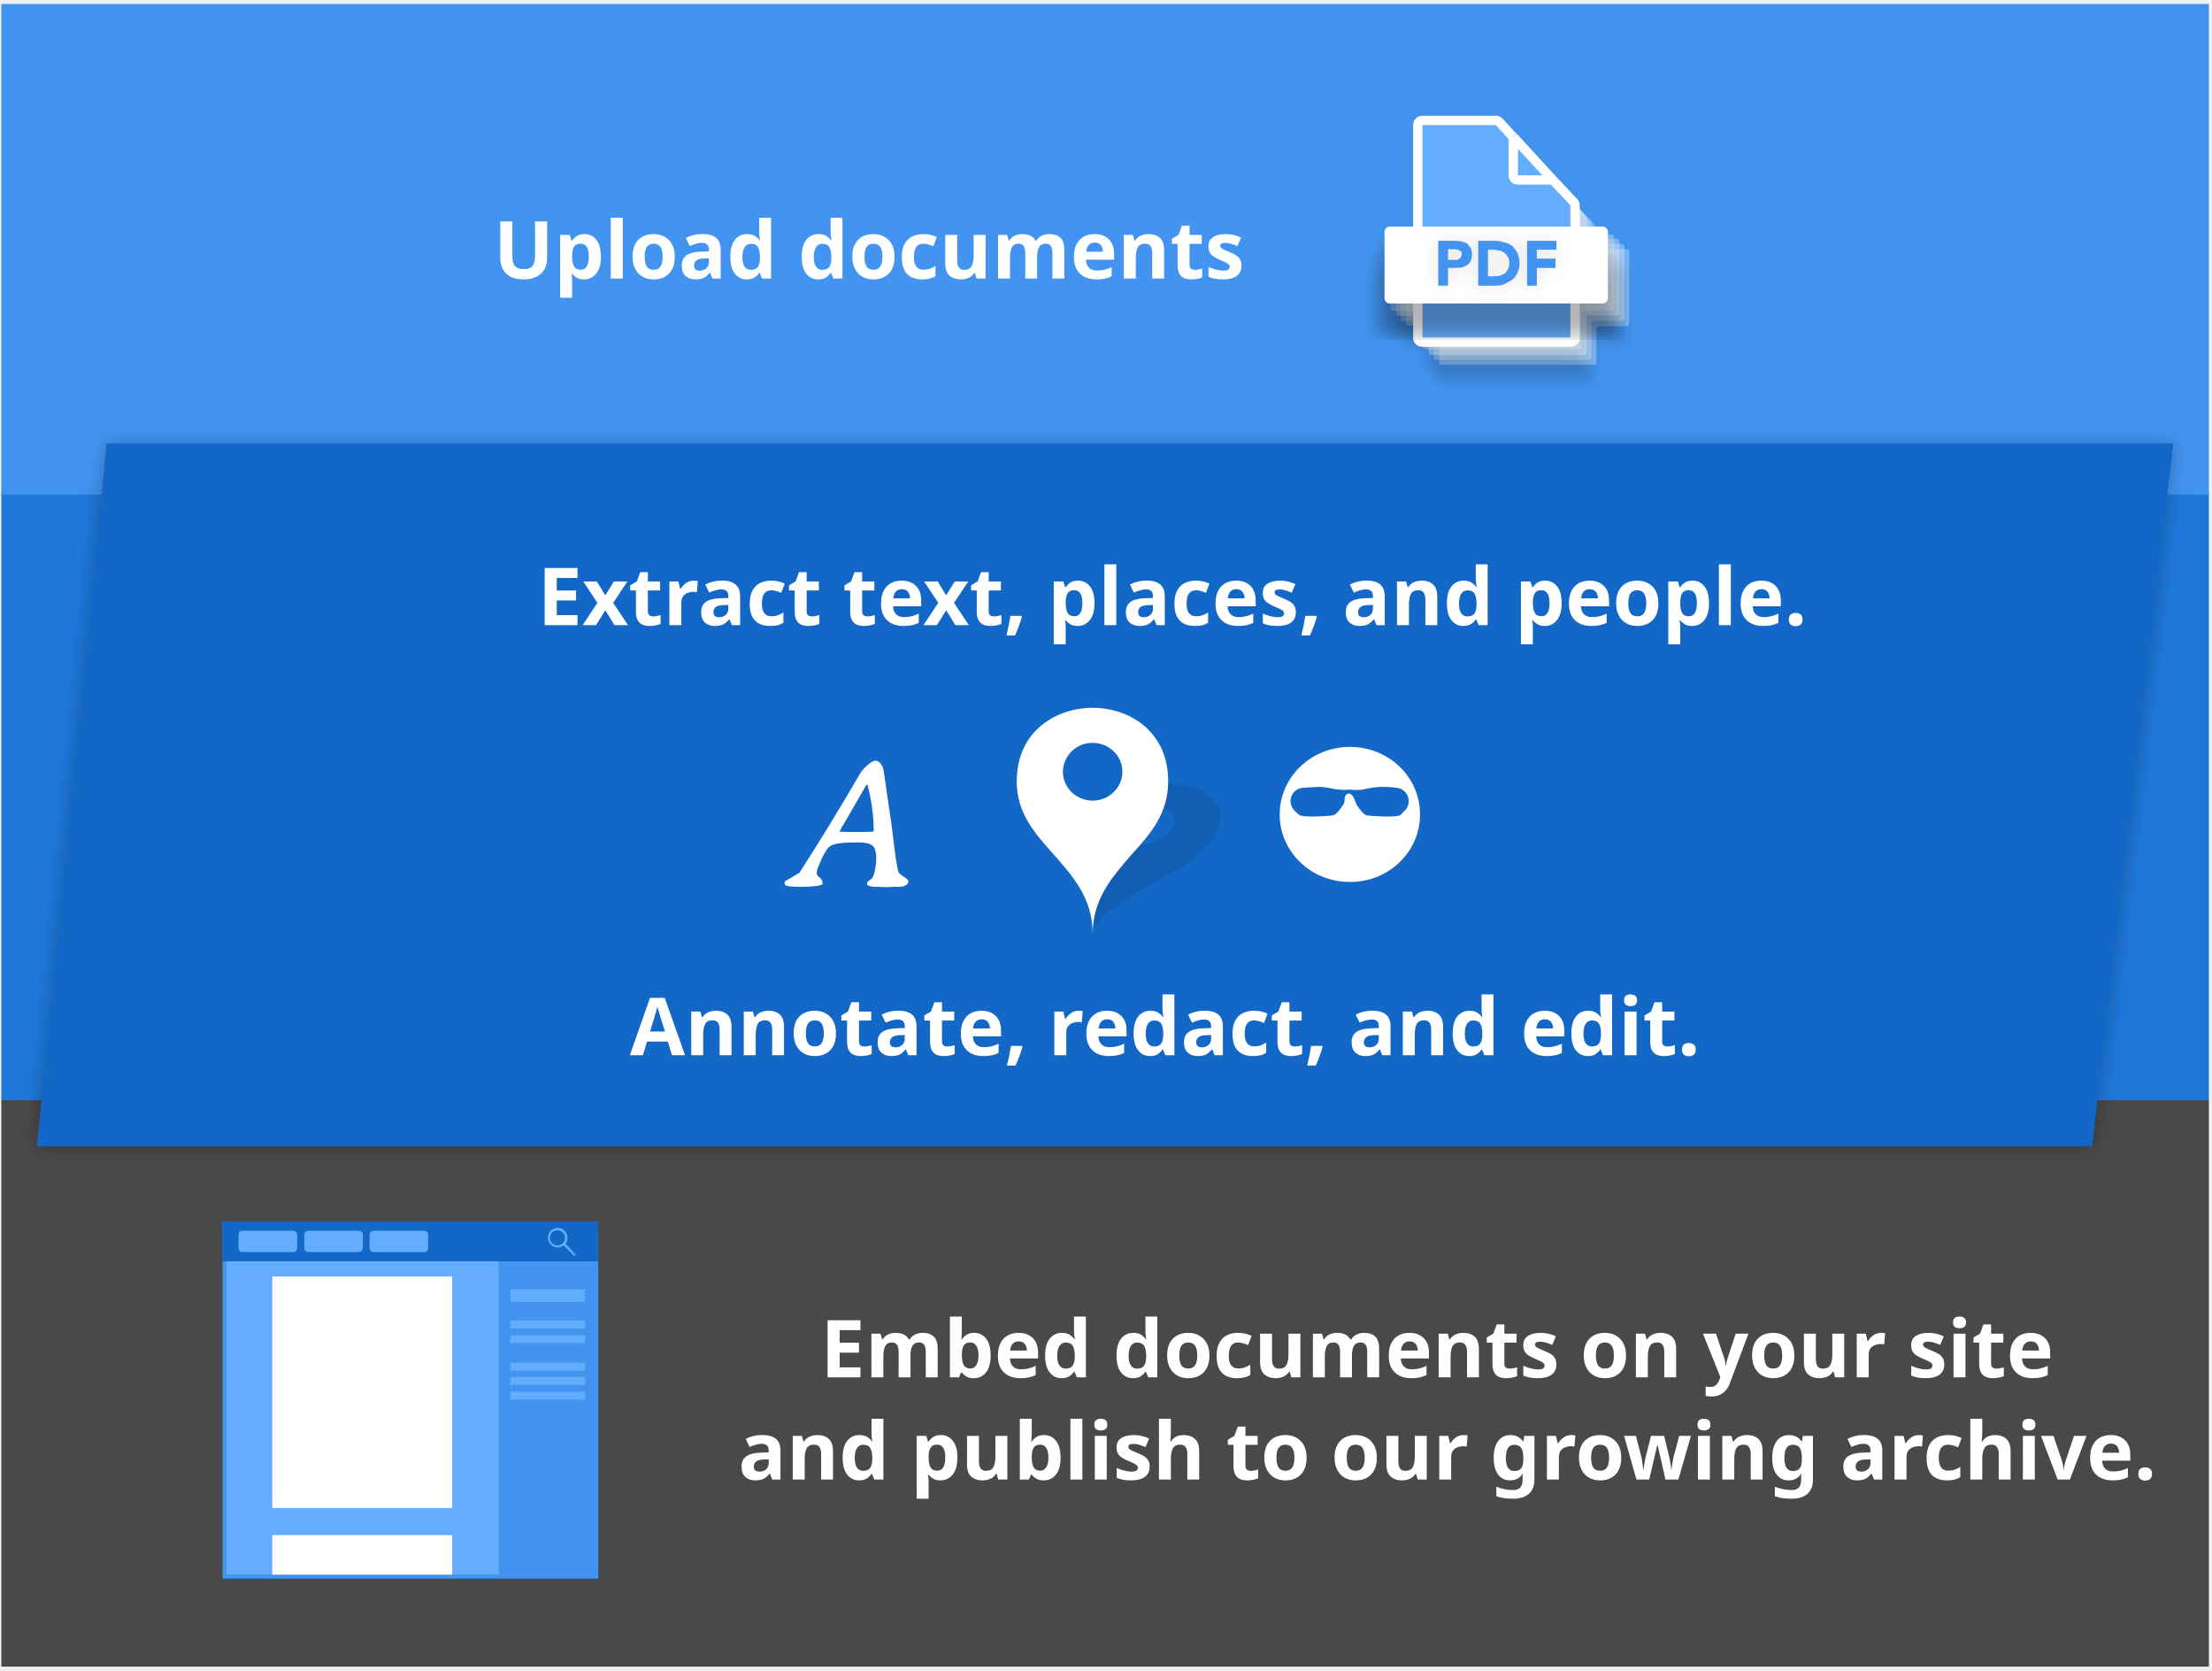
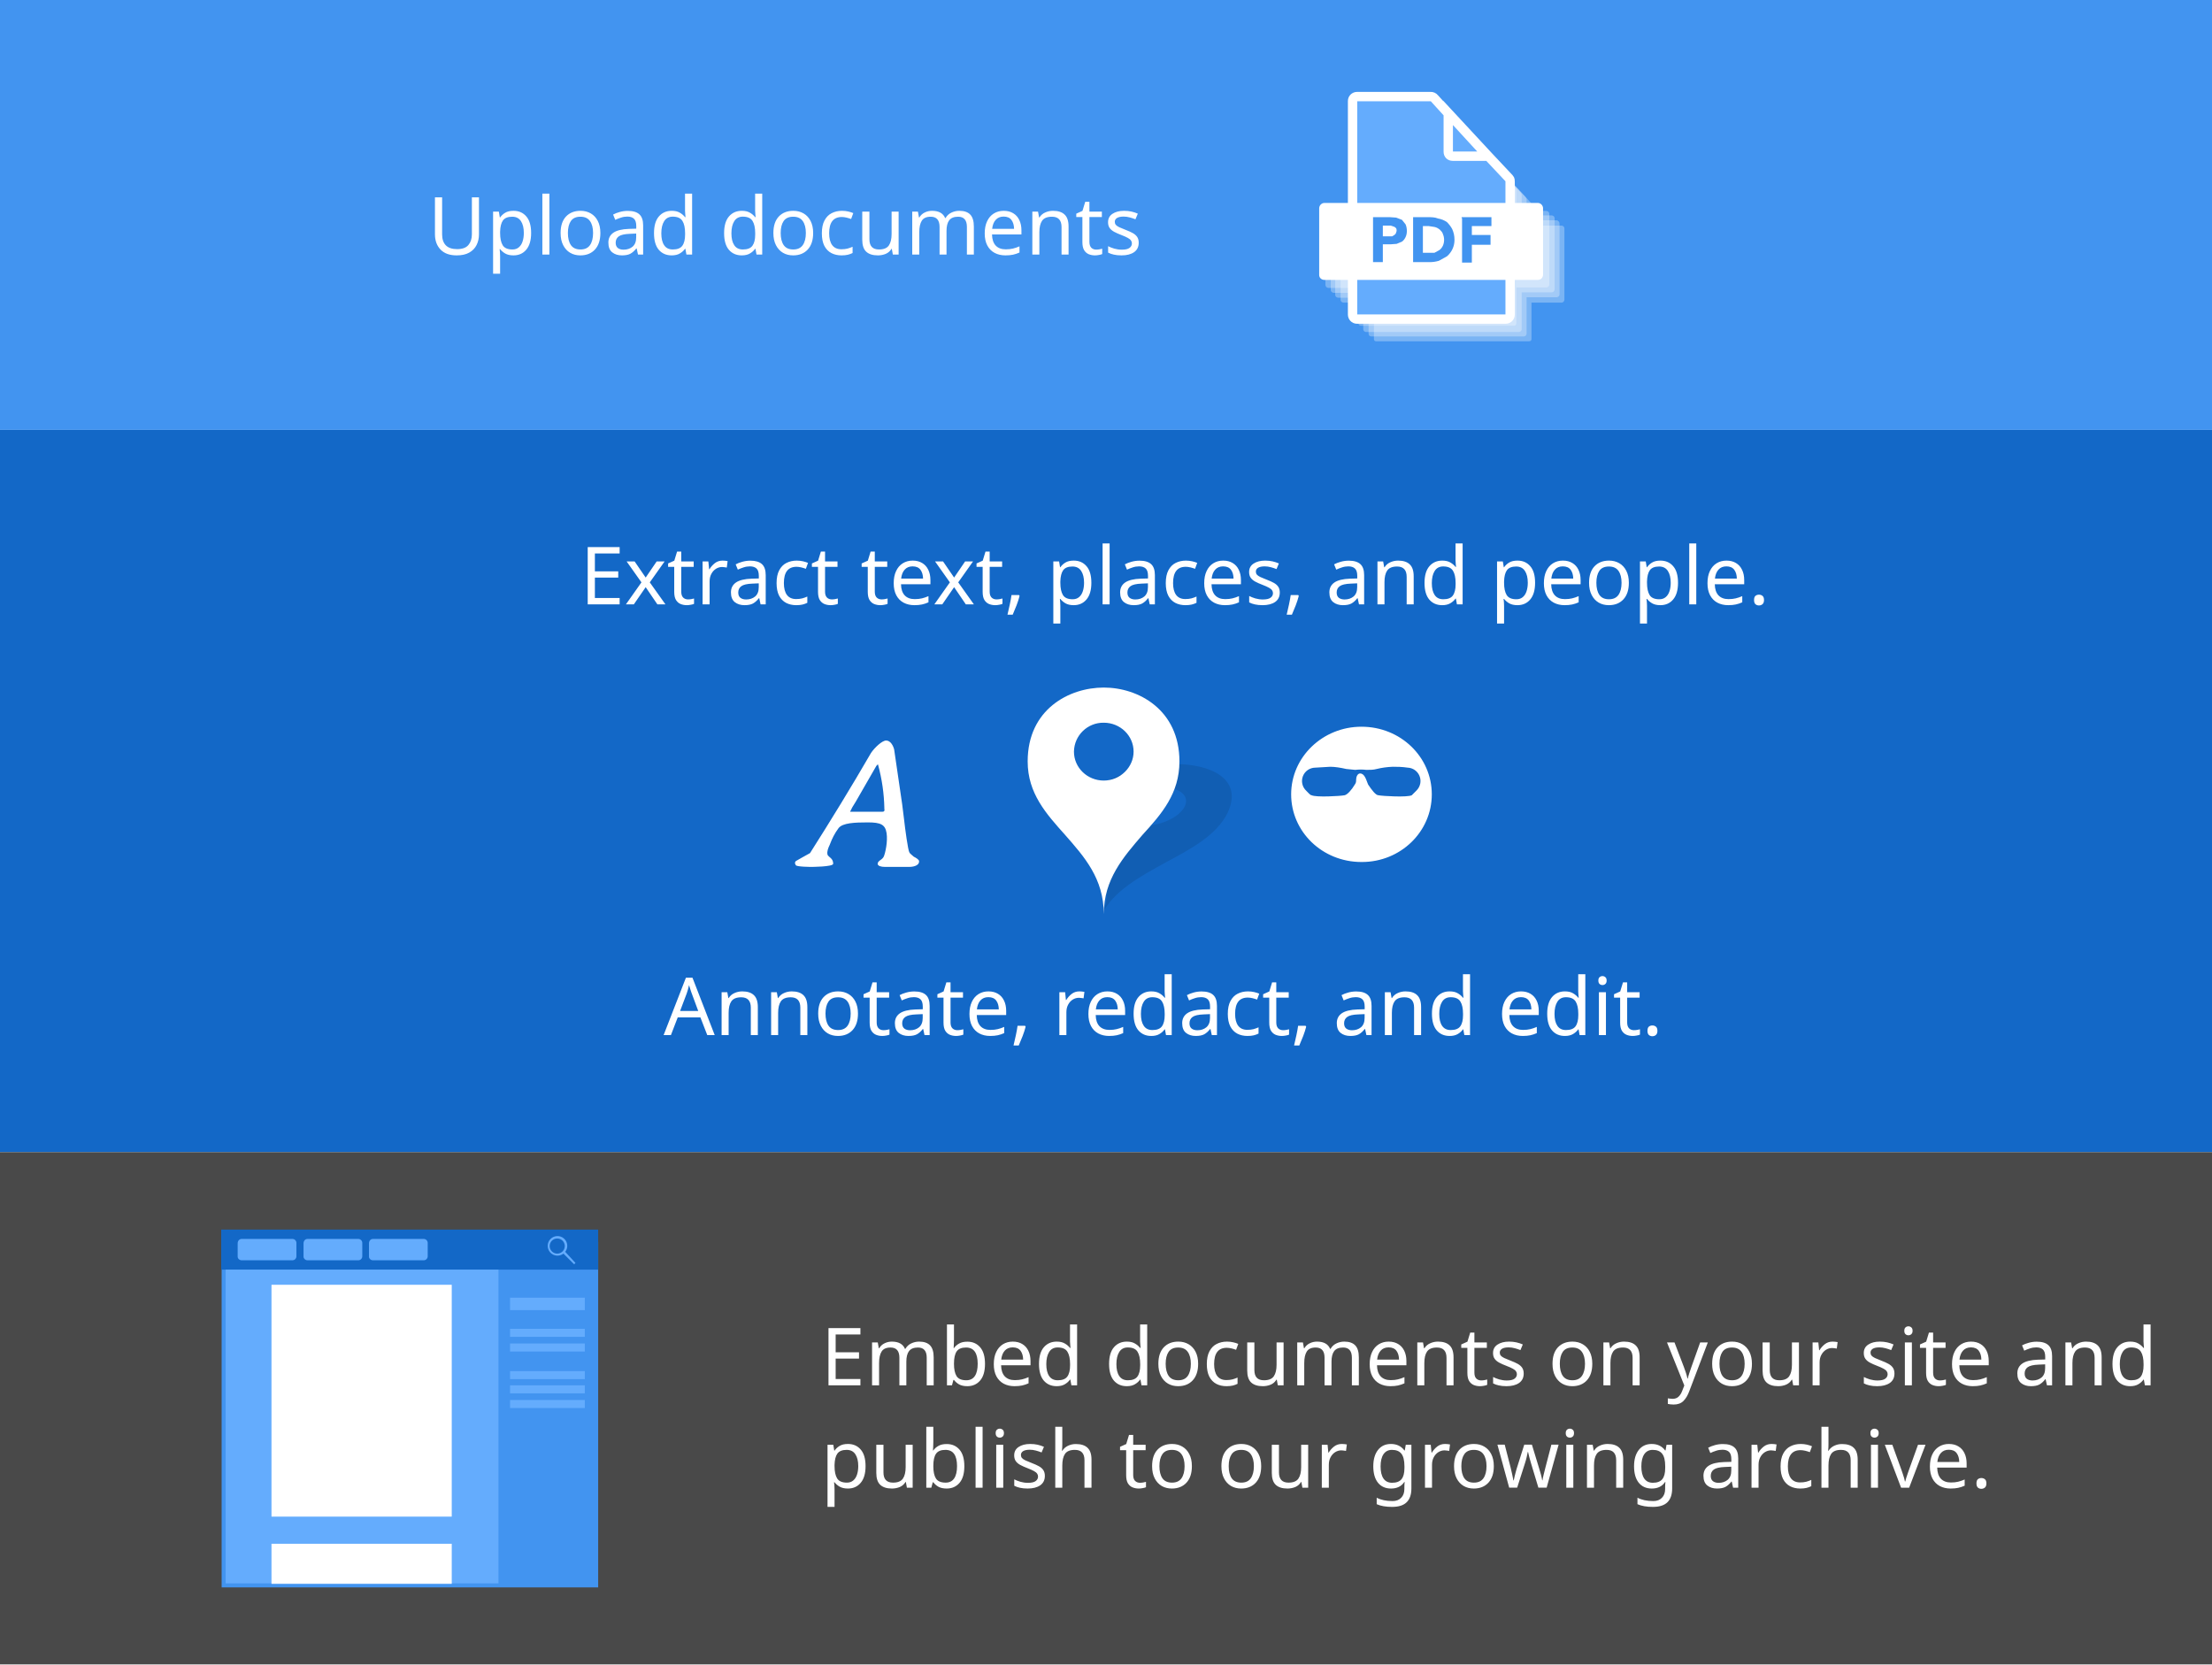
- <svg xmlns="http://www.w3.org/2000/svg" width="498" height="376" fill="none">
-   <path fill="#1F77DA" d="M.3 110.9h497v136.7H.3z" />
-   <path fill="#4294F0" d="M.3.9h497v110.4H.3z" />
-   <text fill="#fff" style="white-space:pre" font-family="Source Sans Pro" font-size="18" font-weight="bold" letter-spacing="0em">
-     <tspan x="111.1" y="62.7">Upload documents</tspan>
-   </text>
-   <path d="M497.3 247.6H.3v127.5h497V247.6z" fill="#494949" />
-   <text fill="#fff" style="white-space:pre" font-family="Source Sans Pro" font-size="18" font-weight="bold" letter-spacing="0em">
-     <tspan x="184.7" y="310">Embed documents on your site </tspan>
-     <tspan x="166.2" y="333">and publish to our growing archive.</tspan>
-   </text>
-   <path fill="#4294F0" d="M50.1 277.7h84.6v77.6H50.1z" />
-   <path fill="#1368C7" d="M50 274.9h84.7v9H50z" />
-   <path fill-rule="evenodd" clip-rule="evenodd" d="M127.2 278.6a1.7 1.7 0 11-3.4 0 1.7 1.7 0 013.4 0zm-.3 1.7a2.2 2.2 0 11.4-.4l2.3 2.5-.3.3-2.4-2.4z" fill="#64ACFD" />
-   <path fill="#64ACFD" d="M51 283.9h61.3v70.5H51z" />
-   <path fill="#fff" d="M61.3 287.3h40.5v52.1H61.3zM61.3 345.5h40.5v8.9H61.3z" />
-   <rect x="53.7" y="277" width="13.2" height="4.8" rx=".9" fill="#64ACFD" />
-   <rect x="68.5" y="277" width="13.2" height="4.8" rx=".9" fill="#64ACFD" />
-   <rect x="83.2" y="277" width="13.2" height="4.8" rx=".9" fill="#64ACFD" />
-   <path fill="#64ACFD" d="M114.9 290.2h16.8v2.8h-16.8zM114.9 297.2h16.8v1.8h-16.8zM114.9 300.5h16.8v1.8h-16.8zM114.9 306.7h16.8v1.8h-16.8zM114.9 309.9h16.8v1.8h-16.8zM114.9 313.2h16.8v1.8h-16.8z" />
-   <g filter="url(#filter0_d)">
-     <path d="M24 99.8L8.3 258H471l18.3-158.2H24z" fill="#1368C7" />
+ <svg xmlns="http://www.w3.org/2000/svg" fill="none" viewBox="0 0 497 374" class="mastheadresponsive">
+   <g clip-path="url(#clip0)">
+     <path d="M0 96.6h497v162.3H0V96.6z" fill="#1368C7" />
+     <path d="M0 0h497v96.6H0V0z" fill="#4294F0" />
+     <text fill="#fff" style="white-space:pre" font-family="Source Sans Pro" font-size="18" letter-spacing="0em">
+       <tspan x="96.1" y="57.2">Upload documents</tspan>
+     </text>
+     <path d="M497 258.9H0v115.3h497V258.9z" fill="#494949" />
+     <text fill="#fff" style="white-space:pre" font-family="Source Sans Pro" font-size="18" letter-spacing="0em">
+       <tspan x="184.4" y="311.3">Embed documents on your site and </tspan>
+       <tspan x="184.4" y="334.3">publish to our growing archive.</tspan>
+     </text>
+     <path d="M49.8 279.1h84.6v77.6H49.8v-77.6z" fill="#4294F0" />
+     <path d="M49.7 276.3h84.7v9H49.7v-9z" fill="#1368C7" />
+     <path fill-rule="evenodd" clip-rule="evenodd" d="M126.9 280a1.7 1.7 0 11-3.4 0 1.7 1.7 0 013.4 0zm-.3 1.7a2.2 2.2 0 11.4-.4l2.3 2.5-.3.3-2.4-2.4z" fill="#64ACFD" />
+     <path d="M50.7 285.3H112v70.5H50.7v-70.5z" fill="#64ACFD" />
+     <path d="M61 288.7h40.5v52.1H61v-52zm0 58.2h40.5v9H61v-9z" fill="#fff" />
+     <path d="M65.7 278.4H54.3c-.5 0-.9.4-.9 1v3c0 .4.4.8.9.8h11.4c.5 0 .9-.4.9-.9v-3c0-.5-.4-.9-.9-.9zM80.5 278.4H69.1c-.5 0-.9.4-.9 1v3c0 .4.4.8.9.8h11.4c.5 0 .9-.4.9-.9v-3c0-.5-.4-.9-.9-.9zM95.2 278.4H83.8c-.5 0-.9.4-.9 1v3c0 .4.4.8.9.8h11.4c.5 0 .9-.4.9-.9v-3c0-.5-.4-.9-.9-.9zM114.6 291.6h16.8v2.8h-16.8v-2.8zm0 7h16.8v1.8h-16.8v-1.8zm0 3.3h16.8v1.8h-16.8V302zm0 6.2h16.8v1.8h-16.8v-1.8zm0 3.2h16.8v1.8h-16.8v-1.8zm0 3.3h16.8v1.8h-16.8v-1.8z" fill="#64ACFD" />
+     <path d="M307.5 66.8V75c0 .3.2.6.6.6h34.3c.3 0 .6-.3.6-.6v-8.2h6.7c.4 0 .7-.3.7-.6v-16c0-.3-.3-.7-.7-.7H343v-4.8l-.2-.4-17-18.4a.6.6 0 00-.5-.2h-17.2c-.4 0-.6.3-.6.6v23.3h-6.8c-.4 0-.7.4-.7.7v16c0 .3.3.6.7.6h6.8z" fill="#fff" fill-opacity=".3" />
+     <path d="M308.7 68v8.2c0 .3.2.5.5.5h34.3c.4 0 .6-.2.6-.5V68h6.8c.3 0 .6-.3.6-.7v-16c0-.3-.3-.6-.6-.6h-6.8V46l-.1-.4-17.1-18.4a.6.6 0 00-.5-.2h-17.2c-.3 0-.6.2-.6.6v23.1h-6.7c-.4 0-.7.3-.7.7v16c0 .3.3.6.7.6h6.7l.1.1z" fill="#fff" fill-opacity=".3" />
+     <path d="M305.2 64.6v8c0 .4.3.6.6.6h34.3c.4 0 .6-.2.6-.6v-8h6.7c.4 0 .7-.3.7-.7V48c0-.3-.3-.6-.7-.6h-6.7v-4.8l-.1-.4-17.2-18.5a.6.6 0 00-.4-.2h-17.2c-.3 0-.6.3-.6.6v23.3h-6.7c-.4 0-.7.3-.7.6v16c0 .4.3.7.7.7h6.7z" fill="#fff" fill-opacity=".3" />
+     <path d="M306.3 65.6V74c0 .3.3.6.6.6h34.4c.3 0 .6-.3.6-.6v-8.3h6.7c.4 0 .7-.3.7-.7V49c0-.3-.3-.6-.7-.6h-6.7v-4.7l-.2-.4-17.1-18.4a.6.6 0 00-.4-.2h-17.3c-.3 0-.6.3-.6.6v23.2h-6.6c-.4 0-.7.3-.7.7v16c0 .3.3.6.7.6h6.7-.1z" fill="#fff" fill-opacity=".3" />
+     <path d="M303.8 70.6V22.8c0-.6.5-1 1-1h16.6c.3 0 .6 0 .8.3l3.1 3.3 9 9.8 4.8 5 .2.7v29.7c0 .6-.4 1-1 1h-33.4a1 1 0 01-1-1h-.1z" fill="#64ACFD" />
+     <path d="M325.4 25.4l9 9.8m-9.1-9.8l-3-3.3a1 1 0 00-.9-.4h-16.5a1 1 0 00-1 1v48c0 .5.4 1 1 1h33.4c.6 0 1-.5 1-1V40.8c0-.2 0-.5-.2-.7l-4.7-5-9.1-9.8zm.1 0v8.7c0 .6.4 1 1 1h8l-9-9.7z" stroke="#fff" stroke-width="2.1" />
+     <path d="M345.5 45.6h-47.9c-.7 0-1.2.6-1.2 1.2v15c0 .6.5 1.1 1.2 1.1h47.9c.7 0 1.2-.5 1.2-1.2V46.8c0-.6-.5-1.2-1.2-1.2z" fill="#fff" />
+     <path d="M308.5 48.8h3.8l1.4.1 1.3.5.8 1c.2.4.3 1 .3 1.5s-.1 1-.3 1.4c-.2.4-.4.7-.8 1l-1.2.5-1.4.1h-1.7v4h-2.2V49zm2.2 4.3h2.1l.5-.3.3-.3.2-.6c0-.3 0-.5-.2-.7a1 1 0 00-.5-.3l-.6-.2h-1.8v2.4zm6.8-4.3h3.3c.8 0 1.6 0 2.3.3a5 5 0 012 .8c.4.4.9 1 1.2 1.6.3.7.5 1.4.5 2.4a4.8 4.8 0 01-1.7 3.7l-1.8 1a7 7 0 01-2.2.3h-3.6V49zm2.2 8H322.3l1.1-.6c.4-.3.6-.6.8-1a3.3 3.3 0 000-2.6c-.1-.4-.4-.7-.7-1-.4-.3-.7-.5-1.2-.6l-1.3-.2h-1.3v6zm8.7-8h6.7v2h-4.4v2h4.2V55h-4.2v4h-2.2V49h-.1z" fill="#4294F0" />
+     <text fill="#fff" style="white-space:pre" font-family="Source Sans Pro" font-size="18" letter-spacing="0em">
+       <tspan x="130.3" y="135.8">Extract text, places, and people.</tspan>
+     </text>
+     <text fill="#fff" style="white-space:pre" font-family="Source Sans Pro" font-size="18" letter-spacing="0em">
+       <tspan x="149.1" y="232.6">Annotate, redact, and edit.</tspan>
+     </text>
+     <path fill-rule="evenodd" clip-rule="evenodd" d="M244.6 193.7c-2.7-3.2-5.3-6.2-3-11 3.8-7.8 14.7-11 22.5-11 7.7 0 15.4 3.2 11.7 11-2.5 5-8.1 8-13.9 11.1-5.8 3.2-11.7 6.4-14.3 11.6 2.6-5.3-.2-8.5-3-11.7zm12.7-8.2c3.7 0 7.7-1.9 8.9-4.3 1.1-2.3-1-4.2-4.7-4.2s-7.7 2-8.8 4.2c-1.2 2.4.9 4.3 4.6 4.3z" fill="#000" fill-opacity=".1" />
+     <path fill-rule="evenodd" clip-rule="evenodd" d="M239.3 187.6c-4.2-4.7-8.4-9.3-8.4-16.5 0-11.7 9.3-16.6 17.1-16.6 7.8 0 17 5 17 16.6 0 7.2-4 11.8-8.3 16.5-4.3 5-8.7 10-8.7 17.8 0-8-4.4-12.9-8.7-17.8zm8.7-12.2c3.7 0 6.7-3 6.7-6.5 0-3.6-3-6.5-6.7-6.5a6.6 6.6 0 00-6.7 6.5c0 3.6 3 6.5 6.7 6.5zm58 18.3c8.7 0 15.7-6.8 15.7-15.2 0-8.4-7-15.2-15.8-15.2-8.7 0-15.8 6.8-15.8 15.2 0 8.4 7 15.2 15.8 15.2h.1zm7-21.4c.8 0 2 0 3.3.2a3 3 0 012.8 3.6 3 3 0 01-.8 1.5l-1.1 1.1c-1 .5-6.5.2-7.5 0-.6 0-1.5-1.2-2.3-2.4l-.2-.5c-.3-.8-.7-2-1.6-2-.6 0-.9.8-.9 1.4 0 .4 0 .7-.3 1.1-.7 1.2-1.7 2.3-2.3 2.4-1 .2-6.4.5-7.4 0-.3 0-.7-.5-1.2-1a3 3 0 012-5.2l3.4-.2c1 0 2.3.2 3.6.5l2 .2a10 10 0 012.5 0c.8 0 1.6 0 2.3-.2a18 18 0 013.6-.5h.1zM182.3 194.8s-3.4 0-3.5-.4c-.2-.4-.3-.5 0-.9l1.4-.8 1.8-1c4.7-7.4 9.3-14.9 13.7-22.5.8-1.2 2.5-2.8 3.4-2.8 1 0 1.6 1.2 1.8 2l1.8 12.3.2 1.6.2 1.6c.3 2.7.9 7 1.2 7.6.1.3.6.6 1 1 .6.3 1.2.7 1.2 1 .1.8-.9 1.3-2.2 1.3h-5.5c-.8 0-1.6-.2-1.6-.7 0-.4.3-.6.7-.9.3-.2.6-.5.7-.8.3-.7.9-3.3.6-5.2-.3-1.9-1.3-2.4-4.2-2.4-2.9 0-5.7.1-6.6 1.3-.9 1.2-1.5 2.5-1.8 3.3l-.2.5c-.3.6-.6 1.4-.5 2 0 .3.3.5.5.7.4.3.8.7.8 1.5 0 .7-5 .7-5 .7h.1zm9.2-13.4l-.5 1h7.3c.4 0 .5-.3.4-.6v-.2a40 40 0 00-1.4-9.7c0-.3-.2 0-.4.2l-4.6 8-.8 1.3z" fill="#fff" />
  </g>
-   <text fill="#fff" style="white-space:pre" font-family="Source Sans Pro" font-size="18" font-weight="bold" letter-spacing="0em">
-     <tspan x="121" y="140.7">Extract text, places, and people.</tspan>
-   </text>
-   <text fill="#fff" style="white-space:pre" font-family="Source Sans Pro" font-size="18" font-weight="bold" letter-spacing="0em">
-     <tspan x="141.8" y="237.5">Annotate, redact, and edit.</tspan>
-   </text>
-   <path fill-rule="evenodd" clip-rule="evenodd" d="M242.6 198.5c-2.7-3.2-5.3-6.2-3-11 3.8-7.8 14.7-11 22.5-11 7.7 0 15.4 3.2 11.7 11-2.5 5-8.1 8-13.9 11.1-5.8 3.2-11.7 6.4-14.3 11.6 2.6-5.3-.2-8.5-3-11.7zm12.7-8.2c3.7 0 7.7-1.9 8.9-4.3 1.1-2.3-1-4.2-4.7-4.2s-7.7 1.9-8.8 4.2c-1.2 2.4.9 4.3 4.6 4.3z" fill="#000" fill-opacity=".1" />
-   <path fill-rule="evenodd" clip-rule="evenodd" d="M237.3 192.4c-4.2-4.7-8.4-9.3-8.4-16.5 0-11.7 9.3-16.6 17.1-16.6 7.8 0 17 4.9 17 16.6 0 7.2-4 11.8-8.3 16.5-4.3 5-8.7 9.9-8.7 17.8 0-8-4.4-12.9-8.7-17.8zm8.7-12.2c3.7 0 6.7-3 6.7-6.5 0-3.6-3-6.5-6.7-6.5a6.6 6.6 0 00-6.7 6.5c0 3.6 3 6.5 6.7 6.5zM304 198.5c8.7 0 15.7-6.8 15.7-15.2 0-8.4-7-15.2-15.8-15.2-8.7 0-15.8 6.8-15.8 15.2 0 8.4 7 15.2 15.8 15.2zm7-21.4c.8 0 2 0 3.3.2a3 3 0 012 5.1l-1.1 1.1c-1 .5-6.5.2-7.5 0-.6-.1-1.5-1.2-2.3-2.4l-.2-.5c-.3-.8-.7-2-1.6-2-.6 0-.9.8-.9 1.4 0 .4 0 .7-.3 1.1-.7 1.2-1.7 2.3-2.3 2.4-1 .2-6.4.5-7.4 0-.3-.1-.7-.5-1.2-1a3 3 0 012-5.2l3.4-.2c1 0 2.3.2 3.6.5l2 .2a10 10 0 012.5 0c.8 0 1.6 0 2.3-.2 1.3-.3 2.7-.5 3.6-.5z" fill="#fff" />
-   <g filter="url(#filter1_d)">
-     <path d="M322.8 72.2v8.2c0 .3.2.6.6.6h34.3c.3 0 .6-.3.6-.6v-8.2h6.7c.4 0 .7-.3.7-.6v-16c0-.3-.3-.7-.7-.7h-6.7v-4.8l-.2-.4-17-18.4a.6.6 0 00-.5-.2h-17.2c-.4 0-.6.3-.6.6V55H316c-.4 0-.7.4-.7.7v16c0 .3.3.6.7.6h6.7z" fill="#fff" fill-opacity=".3" />
-   </g>
-   <g filter="url(#filter2_d)">
-     <path d="M324 73.4v8.2c0 .3.2.5.5.5h34.3c.4 0 .6-.2.6-.5v-8.2h6.8c.3 0 .6-.3.6-.7v-16c0-.3-.3-.6-.6-.6h-6.8v-4.8l-.1-.4-17.1-18.4a.6.6 0 00-.5-.2h-17.2c-.3 0-.6.2-.6.6V56h-6.7c-.4 0-.7.3-.7.7v15.9c0 .4.3.7.7.7h6.7z" fill="#fff" fill-opacity=".3" />
-   </g>
-   <g filter="url(#filter3_d)">
-     <path d="M320.5 70V78c0 .4.3.6.6.6h34.3c.4 0 .6-.2.6-.6V70h6.7c.4 0 .7-.3.7-.7v-16c0-.3-.3-.6-.7-.6H356v-4.8l-.1-.4L338.7 29a.6.6 0 00-.4-.2h-17.2c-.3 0-.6.3-.6.6v23.3h-6.7c-.4 0-.7.3-.7.6v16c0 .4.3.7.7.7h6.7z" fill="#fff" fill-opacity=".3" />
-   </g>
-   <g filter="url(#filter4_d)">
-     <path d="M321.6 71v8.3c0 .3.3.6.6.6h34.4c.3 0 .6-.3.6-.6V71h6.7c.4 0 .7-.3.7-.7v-16c0-.3-.3-.6-.7-.6h-6.7V49l-.2-.4-17.1-18.4a.6.6 0 00-.4-.2h-17.3c-.3 0-.6.3-.6.6v23.2H315c-.4 0-.7.3-.7.7v16c0 .3.3.6.7.6h6.7z" fill="#fff" fill-opacity=".3" />
-   </g>
-   <g filter="url(#filter5_d)">
-     <path d="M319.1 76V28.2c0-.6.5-1 1-1h16.6c.3 0 .6 0 .8.3l3.1 3.3 9 9.8 4.8 5 .2.7V76c0 .6-.4 1-1 1h-33.4a1 1 0 01-1-1z" fill="#64ACFD" />
-     <path d="M340.6 30.8l-3-3.3a1 1 0 00-.9-.4h-16.5a1 1 0 00-1 1V76c0 .6.4 1 1 1h33.4c.6 0 1-.4 1-1V46.3a1 1 0 00-.2-.7l-4.7-5m-9-9.8v8.7c0 .6.4 1 1 1h8m-9-9.7l9 9.8" stroke="#fff" stroke-width="2.1" />
-   </g>
-   <g filter="url(#filter6_d)">
-     <g filter="url(#filter7_d)">
-       <rect x="311.7" y="51" width="50.3" height="17.3" rx="1.2" fill="#fff" />
-     </g>
-     <g filter="url(#filter8_d)" fill="#4294F0">
-       <path d="M323.8 54.2h3.8l1.4.1 1.3.5.8 1c.2.4.3.9.3 1.5 0 .5-.1 1-.3 1.4-.2.4-.4.7-.8 1l-1.2.5-1.4.1H326v4h-2.2V54.2zm2.2 4.3h2.1l.5-.3.3-.3.2-.6c0-.3 0-.5-.2-.7a1 1 0 00-.5-.3l-.6-.2H326v2.4zM332.8 54.2h3.3c.8 0 1.6 0 2.3.3.7.1 1.4.4 2 .8.4.4.9 1 1.2 1.6.3.7.5 1.4.5 2.4a4.8 4.8 0 01-1.7 3.7l-1.8 1a7 7 0 01-2.2.3h-3.6V54.2zm2.2 8h1.2l1.4-.1 1.1-.5c.4-.3.6-.6.8-1 .2-.4.3-.9.3-1.5a2.7 2.7 0 00-1-2.1c-.4-.3-.7-.5-1.2-.6l-1.3-.2H335v6zM343.7 54.2h6.7v2H346v2h4.2v2.1h-4.2v4h-2.2V54.2z" />
-     </g>
-   </g>
-   <path fill-rule="evenodd" clip-rule="evenodd" d="M180.3 199.6s-3.4 0-3.5-.4c-.2-.4-.3-.5 0-.9l1.4-.8 1.8-1.1a574.6 574.6 0 0013.7-22.4c.8-1.2 2.5-2.8 3.4-2.8 1 0 1.6 1.2 1.8 2l1.8 12.3.2 1.6.2 1.6c.3 2.7.9 7 1.2 7.6.1.3.6.6 1 .9.6.4 1.2.8 1.2 1.1.1.8-.9 1.3-2.2 1.3H201a22 22 0 01-3.3 0h-.9c-.8-.1-1.6-.2-1.6-.7 0-.4.3-.6.7-.9.3-.2.6-.5.7-.8.3-.7.9-3.3.6-5.2-.3-1.9-1.3-2.4-4.2-2.4-2.9 0-5.7.1-6.6 1.3-.9 1.2-1.5 2.5-1.8 3.3l-.2.5c-.3.6-.6 1.4-.5 2 0 .3.3.5.5.7.4.3.8.7.8 1.5 0 .7-5 .7-5 .7zm9.2-13.4l-.5 1a111.3 111.3 0 007.3 0c.4 0 .5-.3.4-.6v-.2a40 40 0 00-1.4-9.7c0-.3-.2 0-.4.2l-4.6 8-.8 1.3z" fill="#fff" />
  <defs>
-     <filter id="filter0_d" x="4.3" y="95.8" width="488.9" height="166.2" filterUnits="userSpaceOnUse" color-interpolation-filters="sRGB">
-       <feFlood flood-opacity="0" result="BackgroundImageFix" />
-       <feColorMatrix in="SourceAlpha" values="0 0 0 0 0 0 0 0 0 0 0 0 0 0 0 0 0 0 127 0" />
-       <feOffset />
-       <feGaussianBlur stdDeviation="2" />
-       <feColorMatrix values="0 0 0 0 0 0 0 0 0 0 0 0 0 0 0 0 0 0 0.25 0" />
-       <feBlend in2="BackgroundImageFix" result="effect1_dropShadow" />
-       <feBlend in="SourceGraphic" in2="effect1_dropShadow" result="shape" />
-     </filter>
-     <filter id="filter1_d" x="313" y="31.1" width="55.1" height="57" filterUnits="userSpaceOnUse" color-interpolation-filters="sRGB">
-       <feFlood flood-opacity="0" result="BackgroundImageFix" />
-       <feColorMatrix in="SourceAlpha" values="0 0 0 0 0 0 0 0 0 0 0 0 0 0 0 0 0 0 127 0" />
-       <feOffset dy="4.8" />
-       <feGaussianBlur stdDeviation="1.2" />
-       <feColorMatrix values="0 0 0 0 0 0 0 0 0 0 0 0 0 0 0 0 0 0 0.05 0" />
-       <feBlend in2="BackgroundImageFix" result="effect1_dropShadow" />
-       <feBlend in="SourceGraphic" in2="effect1_dropShadow" result="shape" />
-     </filter>
-     <filter id="filter2_d" x="314.1" y="32.3" width="55.1" height="57" filterUnits="userSpaceOnUse" color-interpolation-filters="sRGB">
-       <feFlood flood-opacity="0" result="BackgroundImageFix" />
-       <feColorMatrix in="SourceAlpha" values="0 0 0 0 0 0 0 0 0 0 0 0 0 0 0 0 0 0 127 0" />
-       <feOffset dy="4.8" />
-       <feGaussianBlur stdDeviation="1.2" />
-       <feColorMatrix values="0 0 0 0 0 0 0 0 0 0 0 0 0 0 0 0 0 0 0.05 0" />
-       <feBlend in2="BackgroundImageFix" result="effect1_dropShadow" />
-       <feBlend in="SourceGraphic" in2="effect1_dropShadow" result="shape" />
-     </filter>
-     <filter id="filter3_d" x="310.7" y="28.8" width="55.1" height="57" filterUnits="userSpaceOnUse" color-interpolation-filters="sRGB">
-       <feFlood flood-opacity="0" result="BackgroundImageFix" />
-       <feColorMatrix in="SourceAlpha" values="0 0 0 0 0 0 0 0 0 0 0 0 0 0 0 0 0 0 127 0" />
-       <feOffset dy="4.8" />
-       <feGaussianBlur stdDeviation="1.2" />
-       <feColorMatrix values="0 0 0 0 0 0 0 0 0 0 0 0 0 0 0 0 0 0 0.05 0" />
-       <feBlend in2="BackgroundImageFix" result="effect1_dropShadow" />
-       <feBlend in="SourceGraphic" in2="effect1_dropShadow" result="shape" />
-     </filter>
-     <filter id="filter4_d" x="311.9" y="30" width="55.1" height="57" filterUnits="userSpaceOnUse" color-interpolation-filters="sRGB">
-       <feFlood flood-opacity="0" result="BackgroundImageFix" />
-       <feColorMatrix in="SourceAlpha" values="0 0 0 0 0 0 0 0 0 0 0 0 0 0 0 0 0 0 127 0" />
-       <feOffset dy="4.8" />
-       <feGaussianBlur stdDeviation="1.2" />
-       <feColorMatrix values="0 0 0 0 0 0 0 0 0 0 0 0 0 0 0 0 0 0 0.05 0" />
-       <feBlend in2="BackgroundImageFix" result="effect1_dropShadow" />
-       <feBlend in="SourceGraphic" in2="effect1_dropShadow" result="shape" />
-     </filter>
-     <filter id="filter5_d" x="314" y="24" width="45.9" height="60.2" filterUnits="userSpaceOnUse" color-interpolation-filters="sRGB">
-       <feFlood flood-opacity="0" result="BackgroundImageFix" />
-       <feColorMatrix in="SourceAlpha" values="0 0 0 0 0 0 0 0 0 0 0 0 0 0 0 0 0 0 127 0" />
-       <feOffset dy="2.1" />
-       <feGaussianBlur stdDeviation="2.1" />
-       <feColorMatrix values="0 0 0 0 0 0 0 0 0 0 0 0 0 0 0 0 0 0 0.05 0" />
-       <feBlend in2="BackgroundImageFix" result="effect1_dropShadow" />
-       <feBlend in="SourceGraphic" in2="effect1_dropShadow" result="shape" />
-     </filter>
-     <filter id="filter6_d" x="307.7" y="51" width="58.3" height="25.3" filterUnits="userSpaceOnUse" color-interpolation-filters="sRGB">
-       <feFlood flood-opacity="0" result="BackgroundImageFix" />
-       <feColorMatrix in="SourceAlpha" values="0 0 0 0 0 0 0 0 0 0 0 0 0 0 0 0 0 0 127 0" />
-       <feOffset dy="4" />
-       <feGaussianBlur stdDeviation="2" />
-       <feColorMatrix values="0 0 0 0 0 0 0 0 0 0 0 0 0 0 0 0 0 0 0.25 0" />
-       <feBlend in2="BackgroundImageFix" result="effect1_dropShadow" />
-       <feBlend in="SourceGraphic" in2="effect1_dropShadow" result="shape" />
-     </filter>
-     <filter id="filter7_d" x="309.4" y="51" width="55.1" height="24.4" filterUnits="userSpaceOnUse" color-interpolation-filters="sRGB">
-       <feFlood flood-opacity="0" result="BackgroundImageFix" />
-       <feColorMatrix in="SourceAlpha" values="0 0 0 0 0 0 0 0 0 0 0 0 0 0 0 0 0 0 127 0" />
-       <feOffset dy="4.8" />
-       <feGaussianBlur stdDeviation="1.2" />
-       <feColorMatrix values="0 0 0 0 0 0 0 0 0 0 0 0 0 0 0 0 0 0 0.05 0" />
-       <feBlend in2="BackgroundImageFix" result="effect1_dropShadow" />
-       <feBlend in="SourceGraphic" in2="effect1_dropShadow" result="shape" />
-     </filter>
-     <filter id="filter8_d" x="319.7" y="50.1" width="34.9" height="18.4" filterUnits="userSpaceOnUse" color-interpolation-filters="sRGB">
-       <feFlood flood-opacity="0" result="BackgroundImageFix" />
-       <feColorMatrix in="SourceAlpha" values="0 0 0 0 0 0 0 0 0 0 0 0 0 0 0 0 0 0 127 0" />
-       <feOffset />
-       <feGaussianBlur stdDeviation="2.1" />
-       <feColorMatrix values="0 0 0 0 0 0 0 0 0 0 0 0 0 0 0 0 0 0 0.1 0" />
-       <feBlend in2="BackgroundImageFix" result="effect1_dropShadow" />
-       <feBlend in="SourceGraphic" in2="effect1_dropShadow" result="shape" />
-     </filter>
+     <clipPath id="clip0">
+       <path fill="#fff" d="M0 0h497v374H0z" />
+     </clipPath>
  </defs>
</svg>
